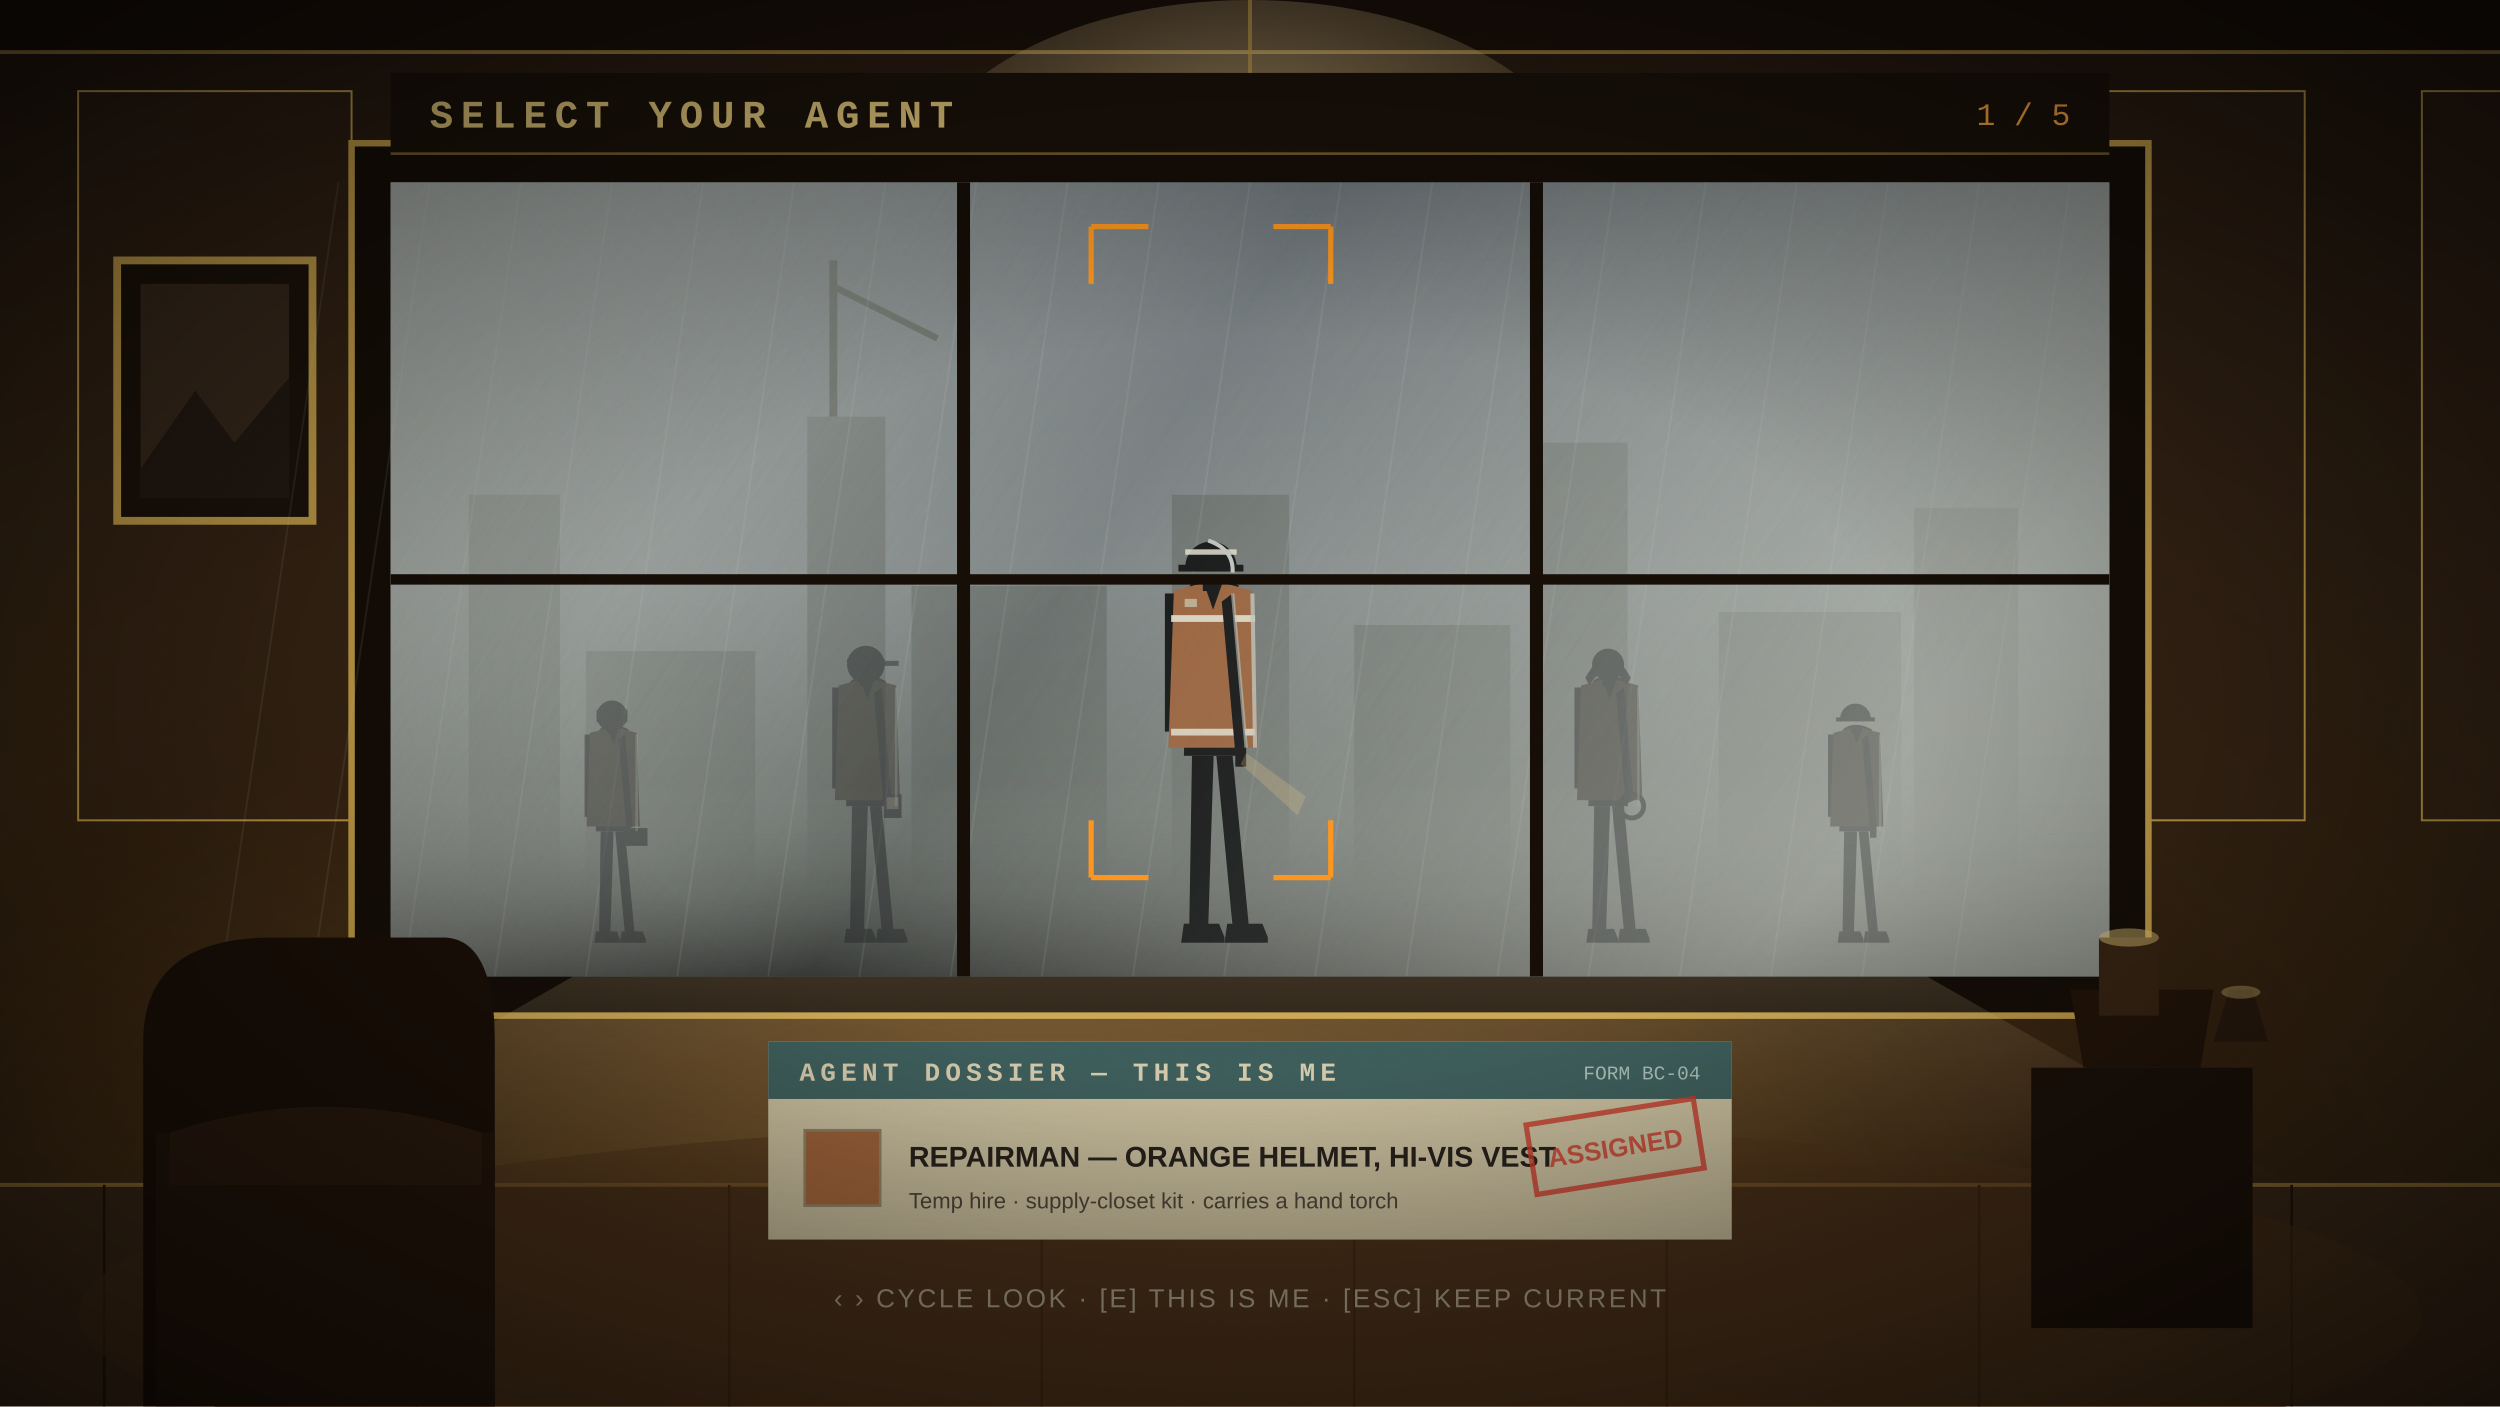
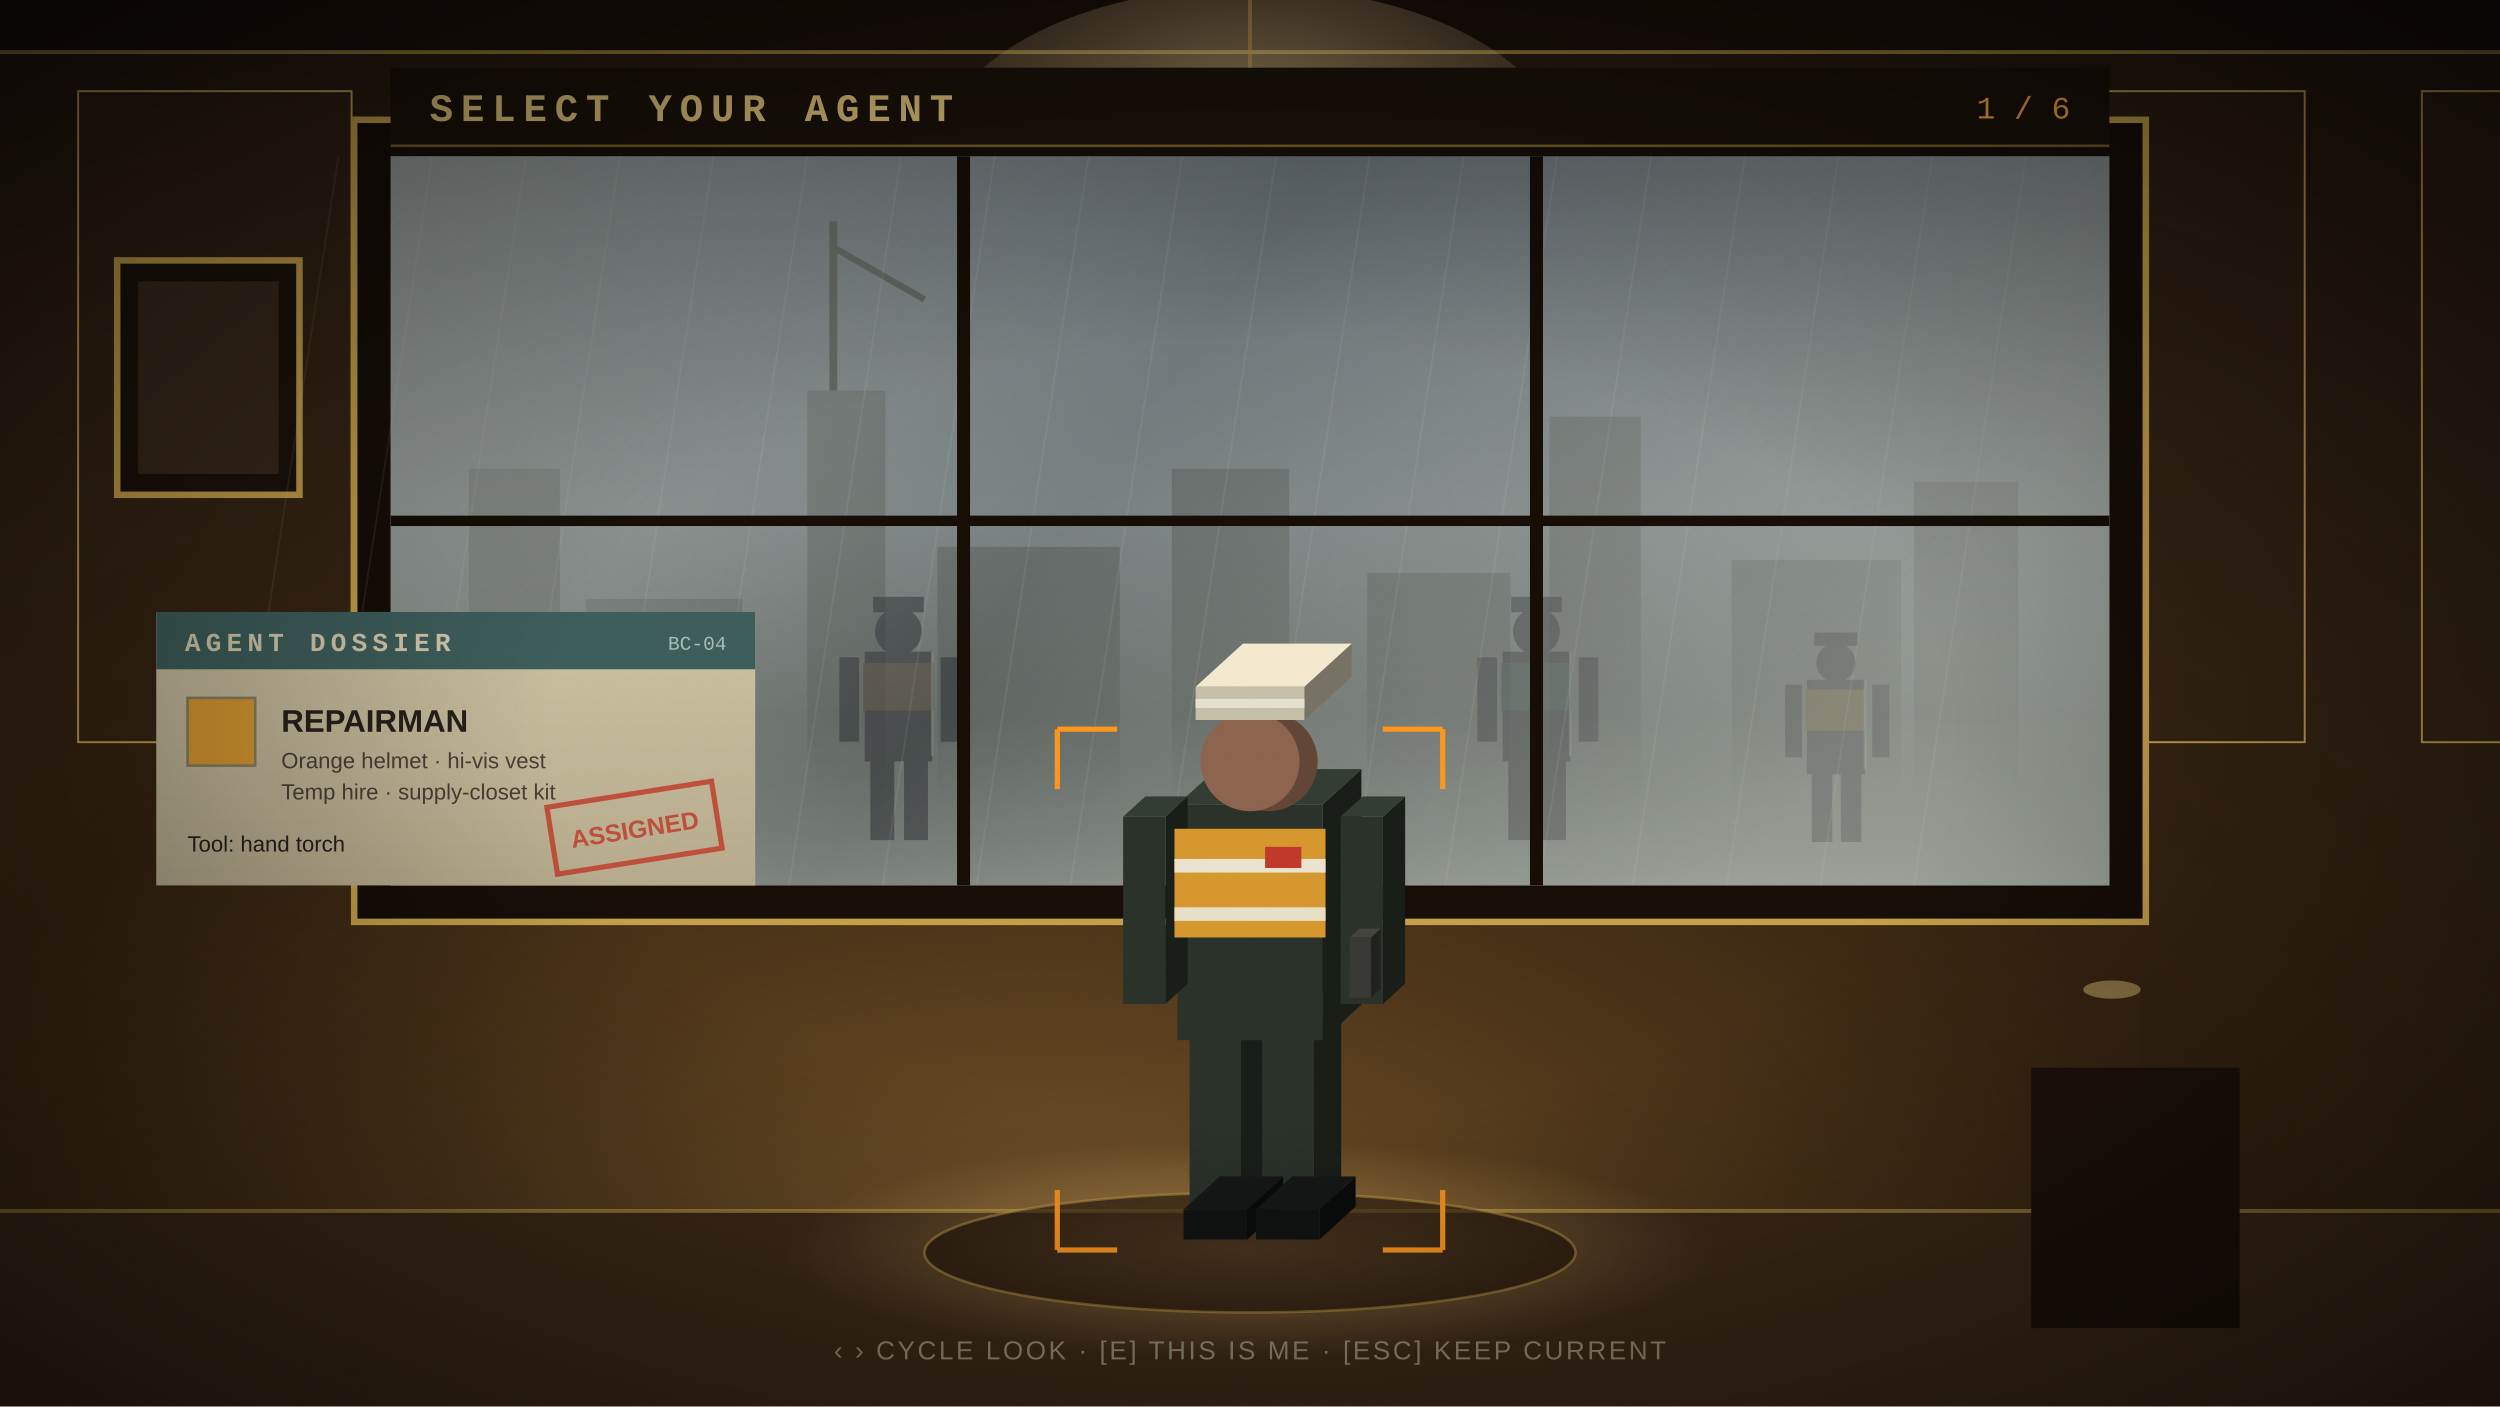
<svg xmlns="http://www.w3.org/2000/svg" width="1920" height="1080" viewBox="0 0 1920 1080">
  <defs>
-     <radialGradient id="vig" cx="0.5" cy="0.5" r="0.82">
-       <stop offset="0.32" stop-color="#000" stop-opacity="0" />
-       <stop offset="1" stop-color="#000" stop-opacity="0.82" />
+     <radialGradient id="vig" cx="0.5" cy="0.52" r="0.82">
+       <stop offset="0.34" stop-color="#000" stop-opacity="0" />
+       <stop offset="1" stop-color="#000" stop-opacity="0.8" />
    </radialGradient>
    <linearGradient id="sky" x1="0" y1="0" x2="0" y2="1">
      <stop offset="0" stop-color="#5A636A" />
      <stop offset="0.5" stop-color="#727A7C" />
-       <stop offset="0.78" stop-color="#5C6360" />
-       <stop offset="1" stop-color="#3E443F" />
+       <stop offset="0.8" stop-color="#5A615D" />
+       <stop offset="1" stop-color="#3C423D" />
    </linearGradient>
    <linearGradient id="fog" x1="0" y1="0" x2="0" y2="1">
      <stop offset="0" stop-color="#838A86" stop-opacity="0" />
-       <stop offset="1" stop-color="#9098920" stop-opacity="0.7" />
+       <stop offset="1" stop-color="#8E9690" stop-opacity="0.7" />
    </linearGradient>
    <linearGradient id="dust" x1="0" y1="0" x2="1" y2="0.3">
-       <stop offset="0" stop-color="#C6C9C0" stop-opacity="0.6" />
-       <stop offset="0.5" stop-color="#C6C9C0" stop-opacity="0.14" />
-       <stop offset="1" stop-color="#C6C9C0" stop-opacity="0.55" />
+       <stop offset="0" stop-color="#C6C9C0" stop-opacity="0.55" />
+       <stop offset="0.5" stop-color="#C6C9C0" stop-opacity="0.12" />
+       <stop offset="1" stop-color="#C6C9C0" stop-opacity="0.5" />
    </linearGradient>
    <radialGradient id="warm" cx="0.42" cy="0.92" r="0.95">
-       <stop offset="0" stop-color="#FFC062" stop-opacity="0.42" />
-       <stop offset="0.5" stop-color="#9A6418" stop-opacity="0.16" />
+       <stop offset="0" stop-color="#FFC062" stop-opacity="0.40" />
+       <stop offset="0.5" stop-color="#9A6418" stop-opacity="0.15" />
      <stop offset="1" stop-color="#FFC062" stop-opacity="0" />
+     </radialGradient>
+     <radialGradient id="dais" cx="0.5" cy="0.5" r="0.5">
+       <stop offset="0" stop-color="#FFCE78" stop-opacity="0.45" />
+       <stop offset="1" stop-color="#FFCE78" stop-opacity="0" />
    </radialGradient>
    <radialGradient id="chand" cx="0.5" cy="0.3" r="0.7">
      <stop offset="0" stop-color="#FFE0A0" stop-opacity="0.5" />
      <stop offset="1" stop-color="#FFE0A0" stop-opacity="0" />
    </radialGradient>
-     <linearGradient id="shaft" x1="0" y1="0" x2="0" y2="1">
-       <stop offset="0" stop-color="#FFE6B0" stop-opacity="0.16" />
-       <stop offset="1" stop-color="#FFE6B0" stop-opacity="0" />
-     </linearGradient>
    <linearGradient id="paperg" x1="0" y1="0" x2="0" y2="1">
      <stop offset="0" stop-color="#CFC4A4" />
      <stop offset="1" stop-color="#B8AD8E" />
    </linearGradient>
    <filter id="grain">
      <feTurbulence type="fractalNoise" baseFrequency="0.9" numOctaves="2" stitchTiles="stitch" />
      <feColorMatrix type="matrix" values="0 0 0 0 0 0 0 0 0 0 0 0 0 0 0 0 0 0 0.5 0" />
    </filter>
  </defs>
  <rect x="0" y="0" width="1920" height="1080" fill="#26190F" />
  <rect x="0" y="0" width="1920" height="1080" fill="url(#warm)" />
  <rect x="0" y="0" width="1920" height="40" fill="#1A1009" />
  <line x1="0" y1="40" x2="1920" y2="40" stroke="#C8A24A" stroke-width="3" opacity="0.7" />
-   <rect x="60" y="70" width="210" height="560" fill="#3A2616" opacity="0.35" />
-   <rect x="60" y="70" width="210" height="560" fill="none" stroke="#C8A24A" stroke-width="1.5" />
-   <rect x="360" y="70" width="210" height="560" fill="#3A2616" opacity="0.35" />
-   <rect x="360" y="70" width="210" height="560" fill="none" stroke="#C8A24A" stroke-width="1.5" />
-   <rect x="660" y="70" width="210" height="560" fill="#3A2616" opacity="0.35" />
-   <rect x="660" y="70" width="210" height="560" fill="none" stroke="#C8A24A" stroke-width="1.5" />
-   <rect x="960" y="70" width="210" height="560" fill="#3A2616" opacity="0.35" />
-   <rect x="960" y="70" width="210" height="560" fill="none" stroke="#C8A24A" stroke-width="1.5" />
-   <rect x="1260" y="70" width="210" height="560" fill="#3A2616" opacity="0.35" />
-   <rect x="1260" y="70" width="210" height="560" fill="none" stroke="#C8A24A" stroke-width="1.5" />
-   <rect x="1560" y="70" width="210" height="560" fill="#3A2616" opacity="0.35" />
-   <rect x="1560" y="70" width="210" height="560" fill="none" stroke="#C8A24A" stroke-width="1.5" />
-   <rect x="1860" y="70" width="210" height="560" fill="#3A2616" opacity="0.35" />
-   <rect x="1860" y="70" width="210" height="560" fill="none" stroke="#C8A24A" stroke-width="1.5" />
-   <rect x="0" y="910" width="1920" height="170" fill="#3E2A18" />
-   <line x1="0" y1="910" x2="1920" y2="910" stroke="#C8A24A" stroke-width="3" opacity="0.6" />
-   <line x1="80" y1="910" x2="80" y2="1080" stroke="#241608" stroke-width="2" />
-   <line x1="320" y1="910" x2="320" y2="1080" stroke="#241608" stroke-width="2" />
-   <line x1="560" y1="910" x2="560" y2="1080" stroke="#241608" stroke-width="2" />
-   <line x1="800" y1="910" x2="800" y2="1080" stroke="#241608" stroke-width="2" />
-   <line x1="1040" y1="910" x2="1040" y2="1080" stroke="#241608" stroke-width="2" />
-   <line x1="1280" y1="910" x2="1280" y2="1080" stroke="#241608" stroke-width="2" />
-   <line x1="1520" y1="910" x2="1520" y2="1080" stroke="#241608" stroke-width="2" />
-   <line x1="1760" y1="910" x2="1760" y2="1080" stroke="#241608" stroke-width="2" />
-   <ellipse cx="960" cy="1010" rx="900" ry="150" fill="#4A2E16" opacity="0.6" />
-   <ellipse cx="960" cy="150" rx="260" ry="150" fill="url(#chand)" />
-   <line x1="960" y1="0" x2="960" y2="70" stroke="#C8A24A" stroke-width="3" opacity="0.7" />
-   <circle cx="870" cy="98" r="7" fill="#E4C77A" />
-   <line x1="960" y1="70" x2="870" y2="98" stroke="#C8A24A" stroke-width="2" opacity="0.6" />
-   <circle cx="915" cy="98" r="7" fill="#E4C77A" />
-   <line x1="960" y1="70" x2="915" y2="98" stroke="#C8A24A" stroke-width="2" opacity="0.6" />
-   <circle cx="960" cy="98" r="7" fill="#E4C77A" />
-   <line x1="960" y1="70" x2="960" y2="98" stroke="#C8A24A" stroke-width="2" opacity="0.6" />
-   <circle cx="1005" cy="98" r="7" fill="#E4C77A" />
-   <line x1="960" y1="70" x2="1005" y2="98" stroke="#C8A24A" stroke-width="2" opacity="0.6" />
-   <circle cx="1050" cy="98" r="7" fill="#E4C77A" />
-   <line x1="960" y1="70" x2="1050" y2="98" stroke="#C8A24A" stroke-width="2" opacity="0.6" />
-   <path d="M 860,96 Q 960,150 1060,96" fill="none" opacity="0.6" stroke="#C8A24A" stroke-width="3" />
-   <rect x="90" y="200" width="150" height="200" fill="#1C120A" stroke="#C8A24A" stroke-width="6" />
-   <rect x="108" y="218" width="114" height="164" fill="#3A2A1C" />
-   <path d="M 108,360 L 150,300 L 180,340 L 222,290 L 222,382 L 108,382 Z" fill="#241A12" />
-   <rect x="270" y="110" width="1380" height="670" fill="#160E07" stroke="#C8A24A" stroke-width="5" />
-   <rect x="300" y="140" width="1320" height="610" fill="url(#sky)" />
-   <rect x="360" y="380" width="70" height="300" fill="#4A504C" opacity="0.6" />
-   <rect x="450" y="500" width="130" height="180" fill="#4A504C" opacity="0.6" />
-   <rect x="620" y="320" width="60" height="360" fill="#4A504C" opacity="0.6" />
-   <rect x="700" y="450" width="150" height="230" fill="#4A504C" opacity="0.6" />
-   <rect x="900" y="380" width="90" height="300" fill="#4A504C" opacity="0.6" />
-   <rect x="1040" y="480" width="120" height="200" fill="#4A504C" opacity="0.6" />
-   <rect x="1180" y="340" width="70" height="340" fill="#4A504C" opacity="0.6" />
-   <rect x="1320" y="470" width="140" height="210" fill="#4A504C" opacity="0.6" />
-   <rect x="1470" y="390" width="80" height="290" fill="#4A504C" opacity="0.6" />
-   <line x1="640" y1="320" x2="640" y2="200" stroke="#3E443F" stroke-width="6" />
-   <line x1="640" y1="220" x2="720" y2="260" stroke="#3E443F" stroke-width="5" />
-   <rect x="300" y="600" width="1320" height="150" fill="url(#fog)" />
-   <rect x="300" y="140" width="1320" height="610" fill="url(#dust)" />
-   <line x1="260" y1="140" x2="170" y2="750" stroke="#D6D8CE" stroke-width="1.5" opacity="0.1" />
-   <line x1="330" y1="140" x2="240" y2="750" stroke="#D6D8CE" stroke-width="1.5" opacity="0.1" />
-   <line x1="400" y1="140" x2="310" y2="750" stroke="#D6D8CE" stroke-width="1.5" opacity="0.1" />
-   <line x1="470" y1="140" x2="380" y2="750" stroke="#D6D8CE" stroke-width="1.5" opacity="0.1" />
-   <line x1="540" y1="140" x2="450" y2="750" stroke="#D6D8CE" stroke-width="1.5" opacity="0.1" />
-   <line x1="610" y1="140" x2="520" y2="750" stroke="#D6D8CE" stroke-width="1.5" opacity="0.1" />
-   <line x1="680" y1="140" x2="590" y2="750" stroke="#D6D8CE" stroke-width="1.5" opacity="0.1" />
-   <line x1="750" y1="140" x2="660" y2="750" stroke="#D6D8CE" stroke-width="1.5" opacity="0.1" />
-   <line x1="820" y1="140" x2="730" y2="750" stroke="#D6D8CE" stroke-width="1.5" opacity="0.1" />
-   <line x1="890" y1="140" x2="800" y2="750" stroke="#D6D8CE" stroke-width="1.5" opacity="0.1" />
-   <line x1="960" y1="140" x2="870" y2="750" stroke="#D6D8CE" stroke-width="1.5" opacity="0.1" />
-   <line x1="1030" y1="140" x2="940" y2="750" stroke="#D6D8CE" stroke-width="1.5" opacity="0.1" />
-   <line x1="1100" y1="140" x2="1010" y2="750" stroke="#D6D8CE" stroke-width="1.5" opacity="0.1" />
-   <line x1="1170" y1="140" x2="1080" y2="750" stroke="#D6D8CE" stroke-width="1.5" opacity="0.1" />
-   <line x1="1240" y1="140" x2="1150" y2="750" stroke="#D6D8CE" stroke-width="1.5" opacity="0.1" />
-   <line x1="1310" y1="140" x2="1220" y2="750" stroke="#D6D8CE" stroke-width="1.5" opacity="0.1" />
-   <line x1="1380" y1="140" x2="1290" y2="750" stroke="#D6D8CE" stroke-width="1.5" opacity="0.1" />
-   <line x1="1450" y1="140" x2="1360" y2="750" stroke="#D6D8CE" stroke-width="1.5" opacity="0.1" />
-   <line x1="1520" y1="140" x2="1430" y2="750" stroke="#D6D8CE" stroke-width="1.5" opacity="0.1" />
-   <line x1="1590" y1="140" x2="1500" y2="750" stroke="#D6D8CE" stroke-width="1.5" opacity="0.1" />
-   <g opacity="0.46">
-     <path d="M 461.32,638.44 L 460.08,716.56 L 468.76,716.56 L 471.24,638.44 Z" fill="#16171B" />
-     <path d="M 472.48,638.44 L 479.92,716.56 L 487.36,716.56 L 479.92,638.44 Z" fill="#16171B" />
-     <path d="M 457.6,715.32 L 473.72,715.32 L 476.2,721.52 L 476.2,724 L 456.36,724 Z" fill="#16171B" />
-     <path d="M 477.44,715.32 L 493.56,715.32 L 496.04,721.52 L 496.04,724 L 476.2,724 Z" fill="#16171B" />
-     <rect x="448.92" y="564.102" width="11.16" height="63.24" fill="#16171B" />
-     <line x1="454.5" y1="565.342" x2="454.5" y2="627.342" stroke="#17181B" stroke-width="0.93" opacity="0.7" />
-     <path d="M 460.328,560.382 L 457.6,638.44 L 482.4,638.44 L 482.648,560.382 C 474.96,555.422 465.04,555.422 460.328,560.382 Z" fill="#16171B" />
-     <path d="M 453.012,562.862 L 450.532,634.72 L 491.452,634.72 L 488.972,562.862 L 475.307,559.142 L 470.992,571.542 L 466.677,559.142 Z" fill="#2E2A22" />
-     <path d="M 479.92,564.102 L 486.12,634.72 L 481.16,637.2 L 474.96,567.822 Z" fill="#16171B" />
-     <rect x="478.68" y="635.96" width="18.6" height="13.64" fill="#16171B" />
-     <line x1="483.64" y1="635.96" x2="483.64" y2="631.0" stroke="#16171B" stroke-width="1.86" />
-     <circle cx="470" cy="549.78" r="11.78" fill="#16171B" />
-     <rect x="458.22" y="545.068" width="23.56" height="9.424" fill="#16171B" />
-     <rect x="466.28" y="558.026" width="7.44" height="4.96" fill="#16171B" />
-     <line x1="488.972" y1="564.102" x2="488.972" y2="638.44" stroke="#C2C8C0" stroke-width="2" opacity="0.35" />
-   </g>
-   <g opacity="0.46">
-     <path d="M 654.36,619.12 L 652.84,714.88 L 663.48,714.88 L 666.52,619.12 Z" fill="#16171B" />
-     <path d="M 668.04,619.12 L 677.16,714.88 L 686.28,714.88 L 677.16,619.12 Z" fill="#16171B" />
-     <path d="M 649.8,713.36 L 669.56,713.36 L 672.6,720.96 L 672.6,724 L 648.28,724 Z" fill="#16171B" />
-     <path d="M 674.12,713.36 L 693.88,713.36 L 696.92,720.96 L 696.92,724 L 672.6,724 Z" fill="#16171B" />
-     <rect x="639.16" y="527.996" width="13.68" height="77.52" fill="#16171B" />
-     <line x1="646.0" y1="529.516" x2="646.0" y2="605.516" stroke="#17181B" stroke-width="1.14" opacity="0.7" />
-     <path d="M 653.144,523.436 L 649.8,619.12 L 680.2,619.12 L 680.504,523.436 C 671.08,517.356 658.92,517.356 653.144,523.436 Z" fill="#16171B" />
-     <path d="M 644.176,526.476 L 641.136,614.56 L 691.296,614.56 L 688.256,526.476 L 671.506,521.916 L 666.216,537.116 L 660.926,521.916 Z" fill="#2E2A22" />
-     <path d="M 677.16,527.996 L 684.76,614.56 L 678.68,617.6 L 671.08,532.556 Z" fill="#16171B" />
-     <rect x="678.68" y="610.0" width="13.68" height="18.24" fill="#16171B" />
-     <rect x="680.96" y="612.28" width="9.12" height="9.12" fill="#9A917A" opacity="0.5" />
-     <circle cx="665" cy="510.44" r="14.44" fill="#16171B" />
-     <rect x="650.56" y="506.108" width="28.88" height="3.04" fill="#16171B" />
-     <rect x="677.16" y="507.552" width="12.996" height="3.8" fill="#16171B" />
-     <rect x="660.44" y="520.548" width="9.12" height="6.08" fill="#16171B" />
-     <line x1="688.256" y1="527.996" x2="688.256" y2="619.12" stroke="#C2C8C0" stroke-width="2" opacity="0.35" />
-   </g>
-   <g opacity="1.0">
-     <path d="M 915.44,580.48 L 913.36,711.52 L 927.92,711.52 L 932.08,580.48 Z" fill="#0B0C0D" />
-     <path d="M 934.16,580.48 L 946.64,711.52 L 959.12,711.52 L 946.64,580.48 Z" fill="#0B0C0D" />
-     <path d="M 909.2,709.44 L 936.24,709.44 L 940.4,719.84 L 940.4,724 L 907.12,724 Z" fill="#0B0C0D" />
-     <path d="M 942.48,709.44 L 969.52,709.44 L 973.68,719.84 L 973.68,724 L 940.4,724 Z" fill="#0B0C0D" />
-     <rect x="894.64" y="455.784" width="18.72" height="106.08" fill="#0B0C0D" />
-     <line x1="904.0" y1="457.864" x2="904.0" y2="561.864" stroke="#17181B" stroke-width="1.56" opacity="0.7" />
-     <path d="M 913.776,449.544 L 909.2,580.48 L 950.8,580.48 L 951.216,449.544 C 938.32,441.224 921.68,441.224 913.776,449.544 Z" fill="#0B0C0D" />
-     <path d="M 901.504,453.704 L 897.344,574.24 L 965.984,574.24 L 961.824,453.704 L 938.902,447.464 L 931.664,468.264 L 924.426,447.464 Z" fill="#9A6038" />
-     <rect x="899.424" y="472.424" width="64.48" height="5.2" fill="#E8E4D4" opacity="0.9" />
-     <rect x="899.424" y="559.68" width="64.48" height="5.2" fill="#E8E4D4" opacity="0.85" />
-     <rect x="909.824" y="459.944" width="9.36" height="6.24" fill="#C9C2A8" opacity="0.8" />
-     <path d="M 946.64,455.784 L 957.04,574.24 L 948.72,578.4 L 938.32,462.024 Z" fill="#0B0C0D" />
-     <rect x="948.72" y="570.08" width="8.32" height="18.72" fill="#0B0C0D" />
-     <path d="M 957.04,578.4 L 1002.8,611.68 L 996.56,626.24 L 952.88,586.72 Z" fill="#FFD27A" opacity="0.22" />
-     <path d="M 910.24,435.712 A 19.76 19.76 0 0 1 949.76,435.712 Z" fill="#0B0C0D" />
-     <rect x="905.04" y="433.736" width="49.92" height="5.2" fill="#0B0C0D" />
-     <rect x="910.24" y="421.88" width="39.52" height="4.16" fill="#E8E4D4" opacity="0.85" />
-     <rect x="923.76" y="445.592" width="12.48" height="8.32" fill="#0B0C0D" />
-     <path d="M 927.92,415.12 Q 947.68,421.88 946.64,439.664" fill="none" stroke="#C2C8C0" stroke-width="3.12" />
-     <line x1="961.824" y1="455.784" x2="963.904" y2="574.24" stroke="#C2C8C0" stroke-width="3.12" opacity="0.8" />
-     <line x1="946.64" y1="455.784" x2="957.04" y2="574.24" stroke="#C2C8C0" stroke-width="2.6" opacity="0.6" />
-   </g>
-   <g opacity="0.46">
-     <path d="M 1224.36,619.12 L 1222.84,714.88 L 1233.48,714.88 L 1236.52,619.12 Z" fill="#16171B" />
-     <path d="M 1238.04,619.12 L 1247.16,714.88 L 1256.28,714.88 L 1247.16,619.12 Z" fill="#16171B" />
-     <path d="M 1219.8,713.36 L 1239.56,713.36 L 1242.6,720.96 L 1242.6,724 L 1218.28,724 Z" fill="#16171B" />
-     <path d="M 1244.12,713.36 L 1263.88,713.36 L 1266.92,720.96 L 1266.92,724 L 1242.6,724 Z" fill="#16171B" />
-     <rect x="1209.16" y="527.996" width="13.68" height="77.52" fill="#16171B" />
-     <line x1="1216.0" y1="529.516" x2="1216.0" y2="605.516" stroke="#17181B" stroke-width="1.14" opacity="0.7" />
-     <path d="M 1223.144,523.436 L 1219.8,619.12 L 1250.2,619.12 L 1250.504,523.436 C 1241.08,517.356 1228.92,517.356 1223.144,523.436 Z" fill="#16171B" />
-     <path d="M 1214.176,526.476 L 1211.136,614.56 L 1261.296,614.56 L 1258.256,526.476 L 1241.506,521.916 L 1236.216,537.116 L 1230.926,521.916 Z" fill="#2E2A22" />
-     <path d="M 1247.16,527.996 L 1254.76,614.56 L 1248.68,617.6 L 1241.08,532.556 Z" fill="#16171B" />
-     <circle cx="1253.24" cy="619.12" r="9.12" fill="none" stroke="#16171B" stroke-width="3.8" />
-     <circle cx="1235" cy="510.44" r="12.274" fill="#16171B" />
-     <path d="M 1217.52,520.548 Q 1235,488.78 1252.48,520.548 L 1249.44,526.324 Q 1235,504.664 1220.56,526.324 Z" fill="#16171B" />
-     <rect x="1230.44" y="520.548" width="9.12" height="6.08" fill="#16171B" />
-     <line x1="1258.256" y1="527.996" x2="1258.256" y2="619.12" stroke="#C2C8C0" stroke-width="2" opacity="0.35" />
-   </g>
-   <g opacity="0.46">
-     <path d="M 1416.32,638.44 L 1415.08,716.56 L 1423.76,716.56 L 1426.24,638.44 Z" fill="#16171B" />
-     <path d="M 1427.48,638.44 L 1434.92,716.56 L 1442.36,716.56 L 1434.92,638.44 Z" fill="#16171B" />
-     <path d="M 1412.6,715.32 L 1428.72,715.32 L 1431.2,721.52 L 1431.2,724 L 1411.36,724 Z" fill="#16171B" />
-     <path d="M 1432.44,715.32 L 1448.56,715.32 L 1451.04,721.52 L 1451.04,724 L 1431.2,724 Z" fill="#16171B" />
-     <rect x="1403.92" y="564.102" width="11.16" height="63.24" fill="#16171B" />
-     <line x1="1409.5" y1="565.342" x2="1409.5" y2="627.342" stroke="#17181B" stroke-width="0.93" opacity="0.7" />
-     <path d="M 1415.328,560.382 L 1412.6,638.44 L 1437.4,638.44 L 1437.648,560.382 C 1429.96,555.422 1420.04,555.422 1415.328,560.382 Z" fill="#16171B" />
-     <path d="M 1408.012,562.862 L 1405.532,634.72 L 1446.452,634.72 L 1443.972,562.862 L 1430.307,559.142 L 1425.992,571.542 L 1421.677,559.142 Z" fill="#2E2A22" />
-     <path d="M 1434.92,564.102 L 1441.12,634.72 L 1436.16,637.2 L 1429.96,567.822 Z" fill="#16171B" />
-     <rect x="1436.16" y="632.24" width="4.96" height="11.16" fill="#16171B" />
-     <path d="M 1413.22,552.136 A 11.78 11.78 0 0 1 1436.78,552.136 Z" fill="#16171B" />
-     <rect x="1410.12" y="550.958" width="29.76" height="3.1" fill="#16171B" />
-     <rect x="1421.28" y="558.026" width="7.44" height="4.96" fill="#16171B" />
-     <line x1="1443.972" y1="564.102" x2="1443.972" y2="638.44" stroke="#C2C8C0" stroke-width="2" opacity="0.35" />
-   </g>
-   <rect x="300" y="140" width="1320" height="610" fill="url(#dust)" opacity="0.5" />
-   <line x1="740.0" y1="140" x2="740.0" y2="750" stroke="#160E07" stroke-width="10" />
-   <line x1="1180.0" y1="140" x2="1180.0" y2="750" stroke="#160E07" stroke-width="10" />
-   <line x1="300" y1="445.0" x2="1620" y2="445.0" stroke="#160E07" stroke-width="8" />
-   <path d="M 440,750 L 1480,750 L 1760,910 L 160,910 Z" fill="url(#shaft)" />
-   <path d="M 110,1080 L 110,800 Q 110,720 210,720 L 340,720 Q 380,720 380,800 L 380,1080 Z" fill="#1A0F07" />
-   <rect x="120" y="870" width="260" height="210" fill="#22140A" />
-   <path d="M 130,870 Q 250,830 370,870 L 370,910 L 130,910 Z" fill="#2A1A0E" />
-   <rect x="1560" y="820" width="170" height="200" fill="#1C1109" />
-   <path d="M 1600,820 L 1690,820 L 1700,760 L 1590,760 Z" fill="#241509" />
-   <rect x="1612" y="720" width="46" height="60" fill="#3A2614" />
-   <ellipse cx="1635" cy="720" rx="23" ry="7" fill="#E4C77A" opacity="0.5" />
-   <path d="M 1700,800 L 1712,760 L 1730,760 L 1742,800 Z" fill="#2A1A0E" />
-   <ellipse cx="1721" cy="762" rx="15" ry="5" fill="#E4C77A" opacity="0.4" />
-   <rect x="300" y="56" width="1320" height="62" fill="#1B120A" />
-   <line x1="300" y1="118" x2="1620" y2="118" stroke="#C8A24A" stroke-width="2" opacity="0.55" />
-   <text x="330" y="98" font-family="'Consolas','Courier New',monospace" font-size="30" fill="#E4C77A" text-anchor="start" letter-spacing="6" font-weight="bold">SELECT YOUR AGENT</text>
-   <text x="1590" y="96" font-family="'Consolas','Courier New',monospace" font-size="24" fill="#FFAB40" text-anchor="end">1 / 5</text>
-   <line x1="838" y1="174" x2="882" y2="174" stroke="#FF9820" stroke-width="4" />
-   <line x1="838" y1="174" x2="838" y2="218" stroke="#FF9820" stroke-width="4" />
-   <line x1="1022" y1="174" x2="978" y2="174" stroke="#FF9820" stroke-width="4" />
-   <line x1="1022" y1="174" x2="1022" y2="218" stroke="#FF9820" stroke-width="4" />
-   <line x1="838" y1="674" x2="882" y2="674" stroke="#FF9820" stroke-width="4" />
-   <line x1="838" y1="674" x2="838" y2="630" stroke="#FF9820" stroke-width="4" />
-   <line x1="1022" y1="674" x2="978" y2="674" stroke="#FF9820" stroke-width="4" />
-   <line x1="1022" y1="674" x2="1022" y2="630" stroke="#FF9820" stroke-width="4" />
-   <rect x="590" y="800" width="740" height="152" fill="url(#paperg)" />
-   <rect x="590" y="800" width="740" height="44" fill="#3F5F5C" />
-   <text x="614" y="830" font-family="'Consolas','Courier New',monospace" font-size="20" fill="#D6CCAE" text-anchor="start" letter-spacing="4" font-weight="bold">AGENT DOSSIER — THIS IS ME</text>
-   <text x="1306" y="829" font-family="'Consolas','Courier New',monospace" font-size="15" fill="#A9C0B8" text-anchor="end">FORM BC-04</text>
-   <rect x="618" y="868" width="58" height="58" fill="#9A6038" />
-   <rect x="618" y="868" width="58" height="58" fill="none" stroke="#8A7F63" stroke-width="2" />
-   <text x="698" y="896" font-family="'Liberation Sans','Arial',sans-serif" font-size="22" fill="#26201A" text-anchor="start" font-weight="bold">REPAIRMAN — ORANGE HELMET, HI-VIS VEST</text>
-   <text x="698" y="928" font-family="'Liberation Sans','Arial',sans-serif" font-size="17" fill="#4A4136" text-anchor="start">Temp hire · supply-closet kit · carries a hand torch</text>
-   <g transform="translate(1172,864) rotate(-9)" opacity="0.82">
-     <rect x="0" y="0" width="130" height="54" fill="none" stroke="#C23A2B" stroke-width="4" />
-     <text x="65" y="35" font-family="'Liberation Sans','Arial',sans-serif" font-size="20" fill="#C23A2B" text-anchor="middle" font-weight="bold">ASSIGNED</text>
-   </g>
-   <text x="960" y="1004" font-family="'Liberation Sans','Arial',sans-serif" font-size="20" fill="#9A917A" text-anchor="middle" letter-spacing="2">‹ ›  CYCLE LOOK     ·     [E]  THIS IS ME     ·     [ESC]  KEEP CURRENT</text>
+   <rect x="60" y="70" width="210" height="500" fill="#3A2616" opacity="0.32" />
+   <rect x="60" y="70" width="210" height="500" fill="none" stroke="#C8A24A" stroke-width="1.5" />
+   <rect x="360" y="70" width="210" height="500" fill="#3A2616" opacity="0.32" />
+   <rect x="360" y="70" width="210" height="500" fill="none" stroke="#C8A24A" stroke-width="1.5" />
+   <rect x="660" y="70" width="210" height="500" fill="#3A2616" opacity="0.32" />
+   <rect x="660" y="70" width="210" height="500" fill="none" stroke="#C8A24A" stroke-width="1.5" />
+   <rect x="960" y="70" width="210" height="500" fill="#3A2616" opacity="0.32" />
+   <rect x="960" y="70" width="210" height="500" fill="none" stroke="#C8A24A" stroke-width="1.5" />
+   <rect x="1260" y="70" width="210" height="500" fill="#3A2616" opacity="0.32" />
+   <rect x="1260" y="70" width="210" height="500" fill="none" stroke="#C8A24A" stroke-width="1.5" />
+   <rect x="1560" y="70" width="210" height="500" fill="#3A2616" opacity="0.32" />
+   <rect x="1560" y="70" width="210" height="500" fill="none" stroke="#C8A24A" stroke-width="1.5" />
+   <rect x="1860" y="70" width="210" height="500" fill="#3A2616" opacity="0.32" />
+   <rect x="1860" y="70" width="210" height="500" fill="none" stroke="#C8A24A" stroke-width="1.5" />
+   <rect x="0" y="930" width="1920" height="150" fill="#3E2A18" />
+   <line x1="0" y1="930" x2="1920" y2="930" stroke="#C8A24A" stroke-width="3" opacity="0.6" />
+   <ellipse cx="960" cy="120" rx="240" ry="130" fill="url(#chand)" />
+   <line x1="960" y1="0" x2="960" y2="70" stroke="#C8A24A" stroke-width="3" opacity="0.6" />
+   <circle cx="880" cy="92" r="6" fill="#E4C77A" />
+   <circle cx="920" cy="92" r="6" fill="#E4C77A" />
+   <circle cx="960" cy="92" r="6" fill="#E4C77A" />
+   <circle cx="1000" cy="92" r="6" fill="#E4C77A" />
+   <circle cx="1040" cy="92" r="6" fill="#E4C77A" />
+   <rect x="90" y="200" width="140" height="180" fill="#1C120A" stroke="#C8A24A" stroke-width="5" />
+   <rect x="106" y="216" width="108" height="148" fill="#3A2A1C" />
+   <rect x="272" y="92" width="1376" height="616" fill="#160E07" stroke="#C8A24A" stroke-width="5" />
+   <rect x="300" y="120" width="1320" height="560" fill="url(#sky)" />
+   <rect x="360" y="360" width="70" height="260" fill="#4A504C" opacity="0.55" />
+   <rect x="450" y="460" width="120" height="160" fill="#4A504C" opacity="0.55" />
+   <rect x="620" y="300" width="60" height="320" fill="#4A504C" opacity="0.55" />
+   <rect x="720" y="420" width="140" height="200" fill="#4A504C" opacity="0.55" />
+   <rect x="900" y="360" width="90" height="260" fill="#4A504C" opacity="0.55" />
+   <rect x="1050" y="440" width="110" height="180" fill="#4A504C" opacity="0.55" />
+   <rect x="1190" y="320" width="70" height="300" fill="#4A504C" opacity="0.55" />
+   <rect x="1330" y="430" width="130" height="190" fill="#4A504C" opacity="0.55" />
+   <rect x="1470" y="370" width="80" height="250" fill="#4A504C" opacity="0.55" />
+   <line x1="640" y1="300" x2="640" y2="170" stroke="#3E443F" stroke-width="6" />
+   <line x1="640" y1="190" x2="710" y2="230" stroke="#3E443F" stroke-width="5" />
+   <rect x="300" y="550" width="1320" height="130" fill="url(#fog)" />
+   <g opacity="0.55">
+     <rect x="451.4" y="590.9" width="15.81" height="55.8" fill="#1A1C20" />
+     <rect x="473.72" y="590.9" width="15.81" height="55.8" fill="#1A1C20" />
+     <rect x="447.68" y="522.08" width="44.64" height="72.54" fill="#1A1C20" />
+     <rect x="430.94" y="525.8" width="13.02" height="55.8" fill="#1A1C20" />
+     <rect x="497.9" y="525.8" width="13.02" height="55.8" fill="#1A1C20" />
+     <rect x="446.75" y="529.52" width="46.5" height="31.62" fill="#2f3527" />
+     <circle cx="470" cy="509" r="15" fill="#1A1C20" />
+     <rect x="453.26" y="485.81" width="33.48" height="10.23" fill="#1A1C20" />
+     <line x1="492.32" y1="522.08" x2="492.32" y2="590.9" stroke="#AEB4AC" stroke-width="2" opacity="0.4" />
+   </g>
+   <g opacity="0.55">
+     <rect x="668.4" y="580.4" width="18.36" height="64.8" fill="#1A1C20" />
+     <rect x="694.32" y="580.4" width="18.36" height="64.8" fill="#1A1C20" />
+     <rect x="664.08" y="500.48" width="51.84" height="84.24" fill="#1A1C20" />
+     <rect x="644.64" y="504.8" width="15.12" height="64.8" fill="#1A1C20" />
+     <rect x="722.4" y="504.8" width="15.12" height="64.8" fill="#1A1C20" />
+     <rect x="663.0" y="509.12" width="54.0" height="36.72" fill="#3e3125" />
+     <circle cx="690" cy="485" r="18" fill="#1A1C20" />
+     <rect x="670.56" y="458.36" width="38.88" height="11.88" fill="#1A1C20" />
+     <line x1="715.92" y1="500.48" x2="715.92" y2="580.4" stroke="#AEB4AC" stroke-width="2" opacity="0.4" />
+   </g>
+   <g opacity="0.55">
+     <rect x="1158.4" y="580.4" width="18.36" height="64.8" fill="#1A1C20" />
+     <rect x="1184.32" y="580.4" width="18.36" height="64.8" fill="#1A1C20" />
+     <rect x="1154.08" y="500.48" width="51.84" height="84.24" fill="#1A1C20" />
+     <rect x="1134.64" y="504.8" width="15.12" height="64.8" fill="#1A1C20" />
+     <rect x="1212.4" y="504.8" width="15.12" height="64.8" fill="#1A1C20" />
+     <rect x="1153.0" y="509.12" width="54.0" height="36.72" fill="#20302f" />
+     <circle cx="1180" cy="485" r="18" fill="#1A1C20" />
+     <rect x="1160.56" y="458.36" width="38.88" height="11.88" fill="#1A1C20" />
+     <line x1="1205.92" y1="500.48" x2="1205.92" y2="580.4" stroke="#AEB4AC" stroke-width="2" opacity="0.4" />
+   </g>
+   <g opacity="0.55">
+     <rect x="1391.4" y="590.9" width="15.81" height="55.8" fill="#1A1C20" />
+     <rect x="1413.72" y="590.9" width="15.81" height="55.8" fill="#1A1C20" />
+     <rect x="1387.68" y="522.08" width="44.64" height="72.54" fill="#1A1C20" />
+     <rect x="1370.94" y="525.8" width="13.02" height="55.8" fill="#1A1C20" />
+     <rect x="1437.9" y="525.8" width="13.02" height="55.8" fill="#1A1C20" />
+     <rect x="1386.75" y="529.52" width="46.5" height="31.62" fill="#544216" />
+     <circle cx="1410" cy="509" r="15" fill="#1A1C20" />
+     <rect x="1393.26" y="485.81" width="33.48" height="10.23" fill="#1A1C20" />
+     <line x1="1432.32" y1="522.08" x2="1432.32" y2="590.9" stroke="#AEB4AC" stroke-width="2" opacity="0.4" />
+   </g>
+   <rect x="300" y="120" width="1320" height="560" fill="url(#dust)" />
+   <line x1="260" y1="120" x2="174" y2="680" stroke="#D6D8CE" stroke-width="1.4" opacity="0.09" />
+   <line x1="332" y1="120" x2="246" y2="680" stroke="#D6D8CE" stroke-width="1.4" opacity="0.09" />
+   <line x1="404" y1="120" x2="318" y2="680" stroke="#D6D8CE" stroke-width="1.4" opacity="0.09" />
+   <line x1="476" y1="120" x2="390" y2="680" stroke="#D6D8CE" stroke-width="1.4" opacity="0.09" />
+   <line x1="548" y1="120" x2="462" y2="680" stroke="#D6D8CE" stroke-width="1.4" opacity="0.09" />
+   <line x1="620" y1="120" x2="534" y2="680" stroke="#D6D8CE" stroke-width="1.4" opacity="0.09" />
+   <line x1="692" y1="120" x2="606" y2="680" stroke="#D6D8CE" stroke-width="1.4" opacity="0.09" />
+   <line x1="764" y1="120" x2="678" y2="680" stroke="#D6D8CE" stroke-width="1.4" opacity="0.09" />
+   <line x1="836" y1="120" x2="750" y2="680" stroke="#D6D8CE" stroke-width="1.4" opacity="0.09" />
+   <line x1="908" y1="120" x2="822" y2="680" stroke="#D6D8CE" stroke-width="1.4" opacity="0.09" />
+   <line x1="980" y1="120" x2="894" y2="680" stroke="#D6D8CE" stroke-width="1.4" opacity="0.09" />
+   <line x1="1052" y1="120" x2="966" y2="680" stroke="#D6D8CE" stroke-width="1.4" opacity="0.09" />
+   <line x1="1124" y1="120" x2="1038" y2="680" stroke="#D6D8CE" stroke-width="1.4" opacity="0.09" />
+   <line x1="1196" y1="120" x2="1110" y2="680" stroke="#D6D8CE" stroke-width="1.4" opacity="0.09" />
+   <line x1="1268" y1="120" x2="1182" y2="680" stroke="#D6D8CE" stroke-width="1.4" opacity="0.09" />
+   <line x1="1340" y1="120" x2="1254" y2="680" stroke="#D6D8CE" stroke-width="1.4" opacity="0.09" />
+   <line x1="1412" y1="120" x2="1326" y2="680" stroke="#D6D8CE" stroke-width="1.4" opacity="0.09" />
+   <line x1="1484" y1="120" x2="1398" y2="680" stroke="#D6D8CE" stroke-width="1.4" opacity="0.09" />
+   <line x1="1556" y1="120" x2="1470" y2="680" stroke="#D6D8CE" stroke-width="1.4" opacity="0.09" />
+   <line x1="740.0" y1="120" x2="740.0" y2="680" stroke="#160E07" stroke-width="10" />
+   <line x1="1180.0" y1="120" x2="1180.0" y2="680" stroke="#160E07" stroke-width="10" />
+   <line x1="300" y1="400.0" x2="1620" y2="400.0" stroke="#160E07" stroke-width="8" />
+   <ellipse cx="960" cy="960" rx="360" ry="84" fill="url(#dais)" />
+   <ellipse cx="960" cy="962" rx="250" ry="46" fill="#1A0F07" opacity="0.6" />
+   <ellipse cx="960" cy="962" rx="250" ry="46" fill="none" stroke="#C8A24A" stroke-width="2" opacity="0.5" />
+   <polygon points="953.04,789.6 974.384,770.112 974.384,913.952 953.04,933.44" fill="#191e19" />
+   <polygon points="913.6,789.6 953.04,789.6 974.384,770.112 934.944,770.112" fill="#343e34" />
+   <rect x="913.6" y="789.6" width="39.44" height="143.84" fill="#2b332b" />
+   <polygon points="1008.72,789.6 1030.064,770.112 1030.064,913.952 1008.72,933.44" fill="#191e19" />
+   <polygon points="969.28,789.6 1008.72,789.6 1030.064,770.112 990.624,770.112" fill="#343e34" />
+   <rect x="969.28" y="789.6" width="39.44" height="143.84" fill="#2b332b" />
+   <polygon points="957.68,928.8 985.427,903.466 985.427,926.666 957.68,952.0" fill="#0a0c0b" />
+   <polygon points="908.96,928.8 957.68,928.8 985.427,903.466 936.707,903.466" fill="#151817" />
+   <rect x="908.96" y="928.8" width="48.72" height="23.2" fill="#121413" />
+   <polygon points="1013.36,928.8 1041.107,903.466 1041.107,926.666 1013.36,952.0" fill="#0a0c0b" />
+   <polygon points="964.64,928.8 1013.36,928.8 1041.107,903.466 992.387,903.466" fill="#151817" />
+   <rect x="964.64" y="928.8" width="48.72" height="23.2" fill="#121413" />
+   <polygon points="1045.84,650.4 1058.646,638.707 1058.646,750.067 1045.84,761.76" fill="#0d0e0d" />
+   <polygon points="957.68,650.4 1045.84,650.4 1058.646,638.707 970.486,638.707" fill="#1a1d1a" />
+   <rect x="957.68" y="650.4" width="88.16" height="111.36" fill="#161716" />
+   <polygon points="1015.68,617.92 1045.562,590.637 1045.562,771.597 1015.68,798.88" fill="#191e19" />
+   <polygon points="904.32,617.92 1015.68,617.92 1045.562,590.637 934.202,590.637" fill="#343e34" />
+   <rect x="904.32" y="617.92" width="111.36" height="180.96" fill="#2b332b" />
+   <polygon points="895.04,627.2 912.115,611.61 912.115,755.45 895.04,771.04" fill="#191e19" />
+   <polygon points="862.56,627.2 895.04,627.2 912.115,611.61 879.635,611.61" fill="#343e34" />
+   <rect x="862.56" y="627.2" width="32.48" height="143.84" fill="#2b332b" />
+   <polygon points="1062.08,627.2 1079.155,611.61 1079.155,755.45 1062.08,771.04" fill="#191e19" />
+   <polygon points="1029.6,627.2 1062.08,627.2 1079.155,611.61 1046.675,611.61" fill="#343e34" />
+   <rect x="1029.6" y="627.2" width="32.48" height="143.84" fill="#2b332b" />
+   <rect x="902.0" y="636.48" width="116.0" height="83.52" fill="#d99930" />
+   <rect x="902.0" y="659.68" width="116.0" height="10.44" fill="#edead9" opacity="0.95" />
+   <rect x="902.0" y="696.8" width="116.0" height="10.44" fill="#edead9" opacity="0.9" />
+   <rect x="971.6" y="650.4" width="27.84" height="16.24" fill="#c23a2b" />
+   <circle cx="974" cy="585" r="38" fill="#644738" />
+   <circle cx="960" cy="585" r="38" fill="#8f6650" />
+   <polygon points="1001.76,527.44 1038.045,494.31 1038.045,519.83 1001.76,552.96" fill="#787466" />
+   <polygon points="918.24,527.44 1001.76,527.44 1038.045,494.31 954.525,494.31" fill="#f5ecd0" />
+   <rect x="918.24" y="527.44" width="83.52" height="25.52" fill="#c9c2ab" />
+   <rect x="918.24" y="536.72" width="83.52" height="6.96" fill="#edead9" opacity="0.85" />
+   <polygon points="1052.8,720.0 1060.27,713.179 1060.27,759.579 1052.8,766.4" fill="#222220" />
+   <polygon points="1036.56,720.0 1052.8,720.0 1060.27,713.179 1044.03,713.179" fill="#464641" />
+   <rect x="1036.56" y="720.0" width="16.24" height="46.4" fill="#3a3a36" />
+   <rect x="1560" y="820" width="160" height="200" fill="#1C1109" />
+   <rect x="1600" y="760" width="44" height="58" fill="#3A2614" />
+   <ellipse cx="1622" cy="760" rx="22" ry="7" fill="#E4C77A" opacity="0.5" />
+   <rect x="300" y="52" width="1320" height="60" fill="#1B120A" />
+   <line x1="300" y1="112" x2="1620" y2="112" stroke="#C8A24A" stroke-width="2" opacity="0.55" />
+   <text x="330" y="93" font-family="'Consolas','Courier New',monospace" font-size="30" fill="#E4C77A" text-anchor="start" letter-spacing="6" font-weight="bold">SELECT YOUR AGENT</text>
+   <text x="1590" y="91" font-family="'Consolas','Courier New',monospace" font-size="24" fill="#FFAB40" text-anchor="end">1 / 6</text>
+   <line x1="812" y1="560" x2="858" y2="560" stroke="#FF9820" stroke-width="4" />
+   <line x1="812" y1="560" x2="812" y2="606" stroke="#FF9820" stroke-width="4" />
+   <line x1="1108" y1="560" x2="1062" y2="560" stroke="#FF9820" stroke-width="4" />
+   <line x1="1108" y1="560" x2="1108" y2="606" stroke="#FF9820" stroke-width="4" />
+   <line x1="812" y1="960" x2="858" y2="960" stroke="#FF9820" stroke-width="4" />
+   <line x1="812" y1="960" x2="812" y2="914" stroke="#FF9820" stroke-width="4" />
+   <line x1="1108" y1="960" x2="1062" y2="960" stroke="#FF9820" stroke-width="4" />
+   <line x1="1108" y1="960" x2="1108" y2="914" stroke="#FF9820" stroke-width="4" />
+   <rect x="120" y="470" width="460" height="210" fill="url(#paperg)" />
+   <rect x="120" y="470" width="460" height="44" fill="#3F5F5C" />
+   <text x="142" y="500" font-family="'Consolas','Courier New',monospace" font-size="20" fill="#D6CCAE" text-anchor="start" letter-spacing="4" font-weight="bold">AGENT DOSSIER</text>
+   <text x="558" y="499" font-family="'Consolas','Courier New',monospace" font-size="15" fill="#A9C0B8" text-anchor="end">BC-04</text>
+   <rect x="144" y="536" width="52" height="52" fill="#D99930" />
+   <rect x="144" y="536" width="52" height="52" fill="none" stroke="#8A7F63" stroke-width="2" />
+   <text x="216" y="562" font-family="'Liberation Sans','Arial',sans-serif" font-size="24" fill="#26201A" text-anchor="start" font-weight="bold">REPAIRMAN</text>
+   <text x="216" y="590" font-family="'Liberation Sans','Arial',sans-serif" font-size="17" fill="#4A4136" text-anchor="start">Orange helmet · hi-vis vest</text>
+   <text x="216" y="614" font-family="'Liberation Sans','Arial',sans-serif" font-size="17" fill="#4A4136" text-anchor="start">Temp hire · supply-closet kit</text>
+   <text x="144" y="654" font-family="'Liberation Sans','Arial',sans-serif" font-size="17" fill="#26201A" text-anchor="start">Tool: hand torch</text>
+   <g transform="translate(420,620) rotate(-9)" opacity="0.82">
+     <rect x="0" y="0" width="128" height="52" fill="none" stroke="#C23A2B" stroke-width="4" />
+     <text x="64" y="34" font-family="'Liberation Sans','Arial',sans-serif" font-size="19" fill="#C23A2B" text-anchor="middle" font-weight="bold">ASSIGNED</text>
+   </g>
+   <text x="960" y="1044" font-family="'Liberation Sans','Arial',sans-serif" font-size="20" fill="#9A917A" text-anchor="middle" letter-spacing="2">‹ ›  CYCLE LOOK     ·     [E]  THIS IS ME     ·     [ESC]  KEEP CURRENT</text>
  <rect x="0" y="0" width="1920" height="1080" fill="url(#vig)" />
-   <rect x="0" y="0" width="1920" height="1080" filter="url(#grain)" opacity="0.06" />
+   <rect x="0" y="0" width="1920" height="1080" filter="url(#grain)" opacity="0.055" />
</svg>
